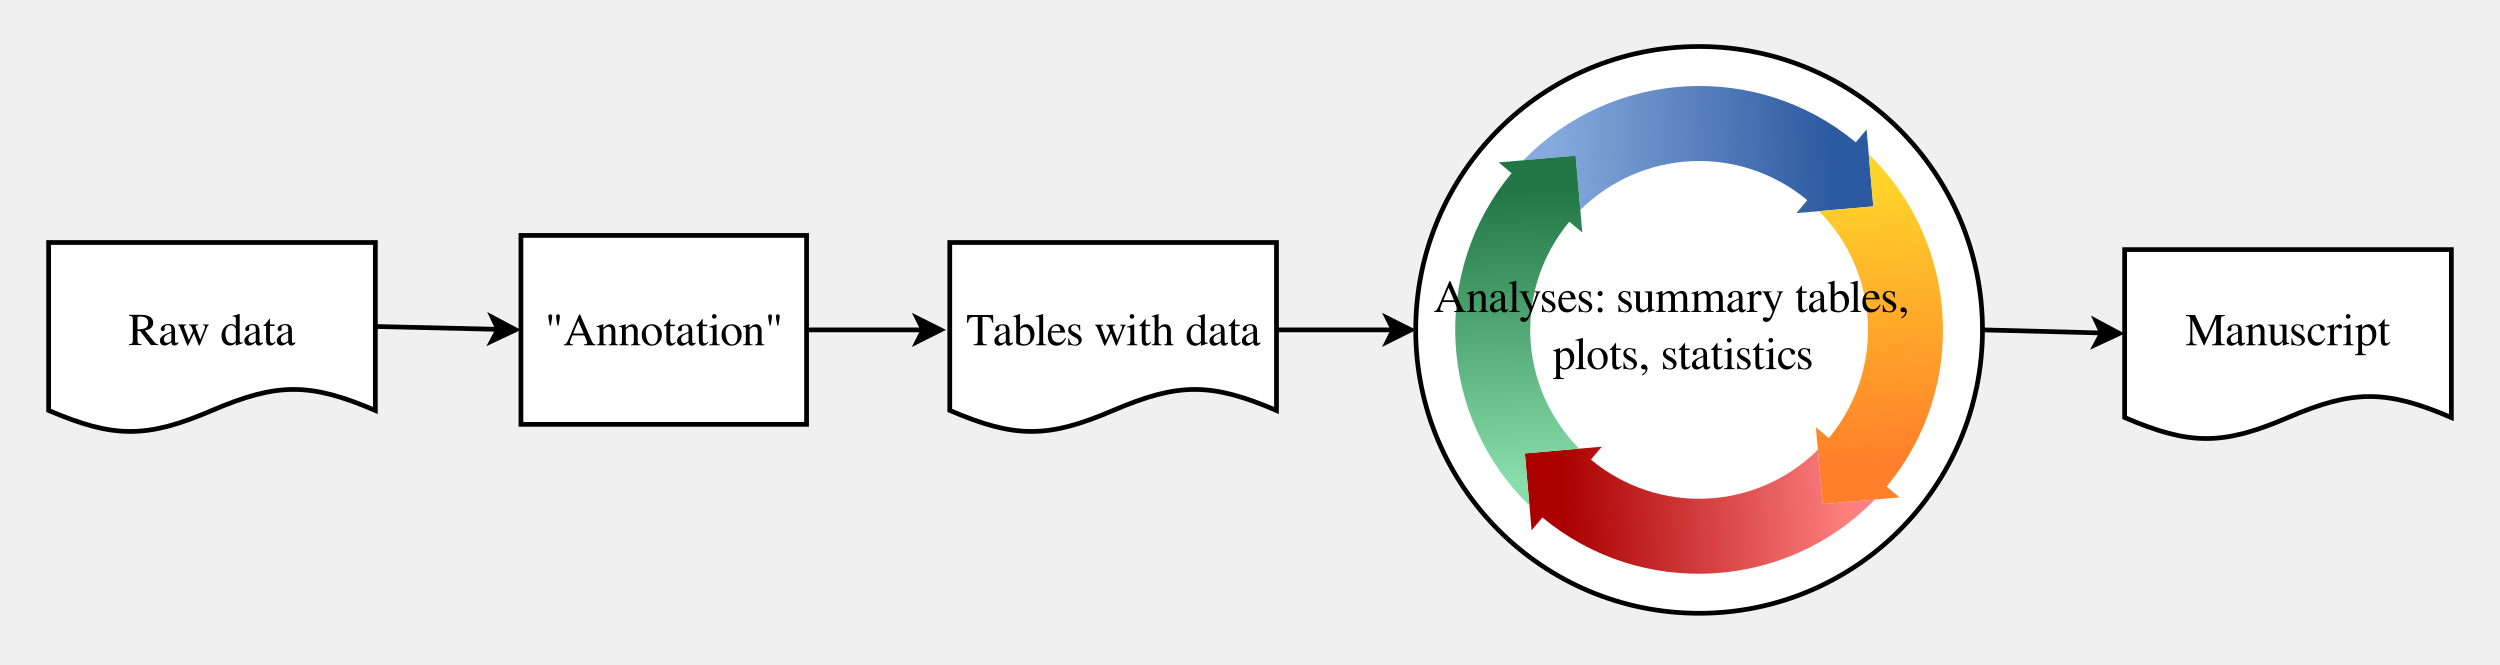
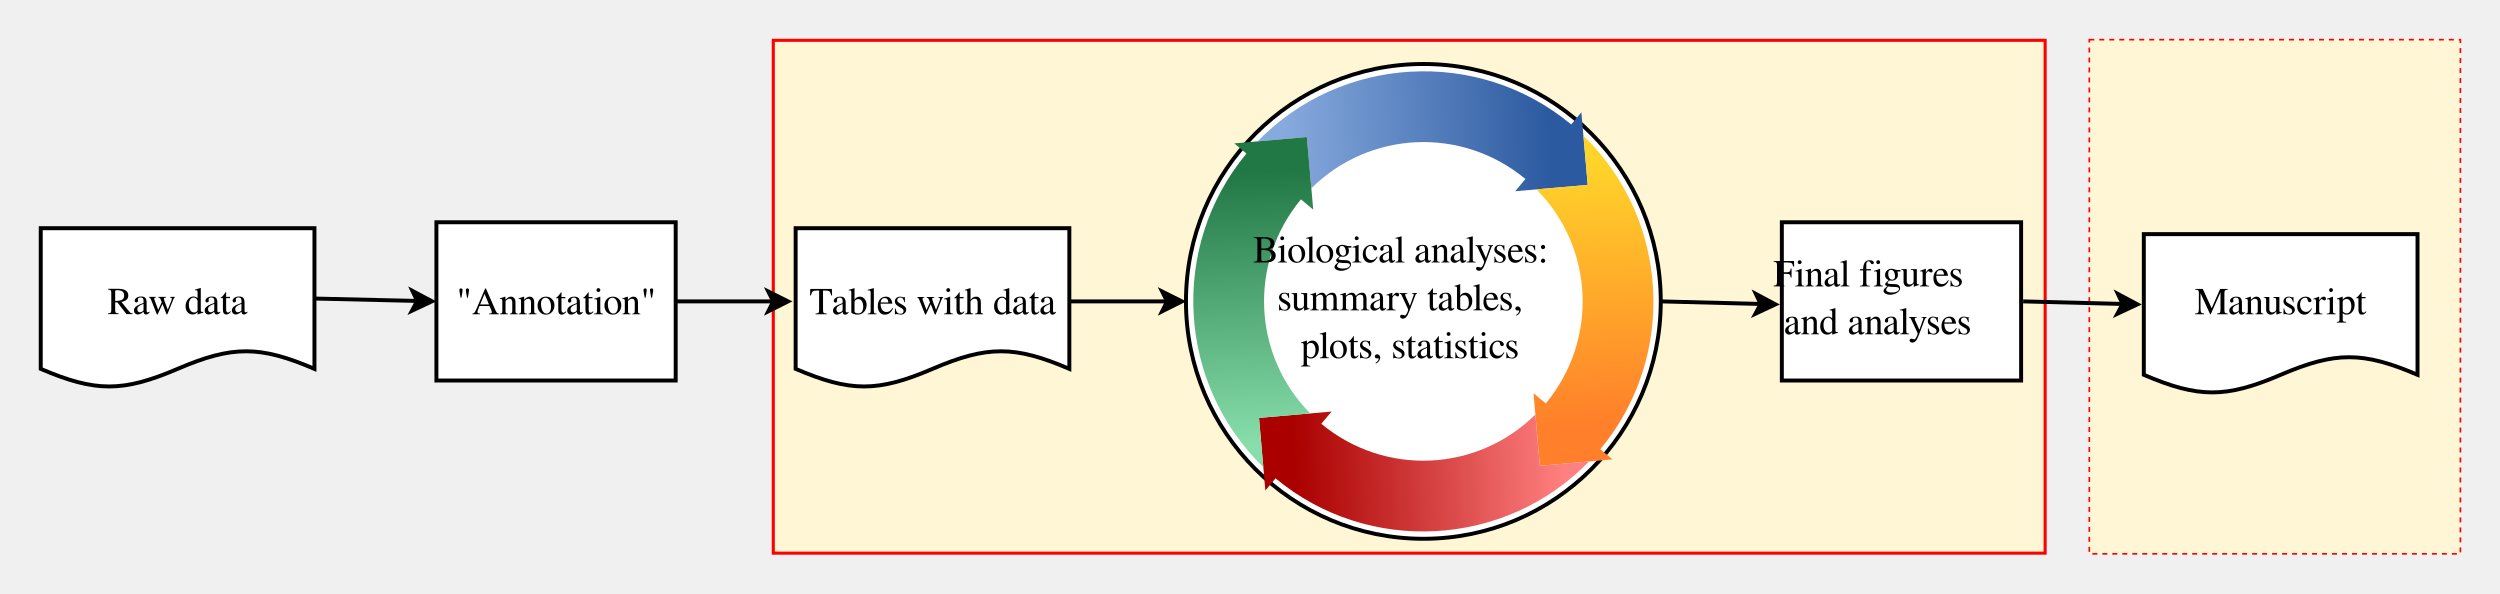
- <svg xmlns="http://www.w3.org/2000/svg" xmlns:xlink="http://www.w3.org/1999/xlink" width="54.025cm" height="14.35cm" viewBox="117 119 1058.628 268.233" version="1.1" id="svg2070">
+ <svg xmlns="http://www.w3.org/2000/svg" xmlns:xlink="http://www.w3.org/1999/xlink" width="64.49cm" height="15.309cm" viewBox="117 119 1263.701 286.152" version="1.1" id="svg2070">
  <defs id="defs2074">
    <linearGradient id="linearGradient2324">
      <stop style="stop-color:#217844;stop-opacity:1" offset="0" id="stop2320" />
      <stop style="stop-color:#87deaa;stop-opacity:1" offset="1" id="stop2322" />
    </linearGradient>
    <linearGradient id="linearGradient2316">
      <stop style="stop-color:#aa0000;stop-opacity:1" offset="0" id="stop2312" />
      <stop style="stop-color:#ff8080;stop-opacity:1" offset="1" id="stop2314" />
    </linearGradient>
    <linearGradient id="linearGradient2300">
      <stop style="stop-color:#ffd42a;stop-opacity:1;" offset="0" id="stop2296" />
      <stop style="stop-color:#ff7f2a;stop-opacity:1" offset="1" id="stop2298" />
    </linearGradient>
    <linearGradient id="linearGradient2292">
      <stop style="stop-color:#87aade;stop-opacity:1" offset="0" id="stop2288" />
      <stop style="stop-color:#2c5aa0;stop-opacity:1" offset="1" id="stop2290" />
    </linearGradient>
    <linearGradient xlink:href="#linearGradient2292" id="linearGradient2294" x1="1185.494" y1="235.327" x2="1352.954" y2="78.559" gradientUnits="userSpaceOnUse" />
    <linearGradient xlink:href="#linearGradient2300" id="linearGradient2302" x1="1364.866" y1="79.381" x2="1520.647" y2="246.961" gradientUnits="userSpaceOnUse" />
    <linearGradient xlink:href="#linearGradient2316" id="linearGradient2318" x1="1350.481" y1="418.95" x2="1520.258" y2="259.864" gradientUnits="userSpaceOnUse" />
    <linearGradient xlink:href="#linearGradient2324" id="linearGradient2326" x1="1180.472" y1="245.141" x2="1340.113" y2="417.355" gradientUnits="userSpaceOnUse" />
  </defs>
-   <g id="g2037" transform="translate(17.59524,12.21381)">
+   <rect y="132.128" x="1173.105" height="259.897" width="187.581" id="rect2373" style="opacity:1;fill:#fff6d5;fill-opacity:1;fill-rule:nonzero;stroke:#ff0000;stroke-width:0.841;stroke-linejoin:miter;stroke-miterlimit:4;stroke-dasharray:2.524, 2.524;stroke-dashoffset:0;stroke-opacity:1" />
+   <rect style="opacity:1;fill:#fff6d5;fill-opacity:1;fill-rule:nonzero;stroke:#ff0000;stroke-width:1.555;stroke-linejoin:miter;stroke-miterlimit:4;stroke-dasharray:none;stroke-dashoffset:0;stroke-opacity:1" id="rect2338" width="642.887" height="259.229" x="507.885" y="132.462" />
+   <g id="g2037" transform="translate(17.59524,24.43069)">
    <line id="line2033" y2="239.772" x2="310.267" y1="238.556" x1="258.35" style="fill:none;stroke:#000000;stroke-width:2;stroke-opacity:1" />
    <polygon id="polygon2035" points="317.765,239.948 307.65,244.712 310.267,239.772 307.884,234.715 " style="fill:#000000;fill-opacity:1;fill-rule:evenodd;stroke:#000000;stroke-width:2;stroke-opacity:1" />
  </g>
-   <g id="g2043" transform="translate(17.59524,12.21381)">
+   <g id="g2043" transform="translate(17.59524,24.43069)">
    <line id="line2039" y2="240" x2="490.264" y1="240" x1="440.95" style="fill:none;stroke:#000000;stroke-width:2;stroke-opacity:1" />
    <polygon id="polygon2041" points="497.764,240 487.764,245 490.264,240 487.764,235 " style="fill:#000000;fill-opacity:1;fill-rule:evenodd;stroke:#000000;stroke-width:2;stroke-opacity:1" />
  </g>
-   <g id="g2067" transform="translate(216.6829,12.21381)">
+   <g id="g2067" transform="translate(216.6829,24.43069)">
    <line id="line2063" y2="241.303" x2="790.267" y1="240" x1="740" style="fill:none;stroke:#000000;stroke-width:2;stroke-opacity:1" />
    <polygon id="polygon2065" points="787.638,246.237 790.267,241.303 787.898,236.24 797.765,241.498 " style="fill:#000000;fill-opacity:1;fill-rule:evenodd;stroke:#000000;stroke-width:2;stroke-opacity:1" />
  </g>
-   <g id="g2208" transform="translate(17.59524,12.21381)">
+   <g id="g2208" transform="translate(17.59524,24.43069)">
    <rect id="rect2025" ry="0" rx="0" height="80" width="120.95" y="200" x="320" style="fill:#ffffff;fill-opacity:1;stroke:#000000;stroke-width:2;stroke-opacity:1" />
    <text id="text2152" y="246.513" x="330.18" style="font-style:normal;font-variant:normal;font-weight:normal;font-stretch:normal;font-size:33.181px;line-height:125%;font-family:FreeSerif;-inkscape-font-specification:FreeSerif;letter-spacing:0px;word-spacing:0px;fill:#000000;fill-opacity:1;stroke:none;stroke-width:0.518px;stroke-linecap:butt;stroke-linejoin:miter;stroke-opacity:1" xml:space="preserve">
      <tspan style="font-size:19.356px;stroke-width:0.518px" y="246.513" x="330.18" id="tspan2150">"Annotation"</tspan>
    </text>
  </g>
-   <g id="g2213" transform="translate(17.59524,12.21381)">
+   <g id="g2213" transform="translate(17.59524,24.43069)">
    <path id="path2015" d="m 120,203 h 138.35 v 71.111 c -27.67,-11.852 -41.505,-11.852 -69.175,0 -27.67,11.852 -41.505,11.852 -69.175,0 z" style="fill:#ffffff;fill-opacity:1;fill-rule:evenodd;stroke:#000000;stroke-width:2;stroke-opacity:1" />
    <text xml:space="preserve" style="font-style:normal;font-variant:normal;font-weight:normal;font-stretch:normal;font-size:33.181px;line-height:125%;font-family:FreeSerif;-inkscape-font-specification:FreeSerif;letter-spacing:0px;word-spacing:0px;fill:#000000;fill-opacity:1;stroke:none;stroke-width:0.518px;stroke-linecap:butt;stroke-linejoin:miter;stroke-opacity:1" x="153.718" y="246.436" id="text2156">
      <tspan id="tspan2154" x="153.718" y="246.436" style="font-size:19.356px;stroke-width:0.518px">Raw data</tspan>
    </text>
  </g>
-   <g id="g2203" transform="translate(17.59524,12.21381)">
+   <g id="g2203" transform="translate(17.59524,24.43069)">
    <g transform="translate(381.5847)" id="g2125">
      <path id="path2117" d="m 120,203 h 138.35 v 71.111 c -27.67,-11.852 -41.505,-11.852 -69.175,0 -27.67,11.852 -41.505,11.852 -69.175,0 z" style="fill:#ffffff;fill-opacity:1;fill-rule:evenodd;stroke:#000000;stroke-width:2;stroke-opacity:1" />
    </g>
    <text xml:space="preserve" style="font-style:normal;font-variant:normal;font-weight:normal;font-stretch:normal;font-size:33.181px;line-height:125%;font-family:FreeSerif;-inkscape-font-specification:FreeSerif;letter-spacing:0px;word-spacing:0px;fill:#000000;fill-opacity:1;stroke:none;stroke-width:0.518px;stroke-linecap:butt;stroke-linejoin:miter;stroke-opacity:1" x="508.575" y="246.513" id="text2160">
      <tspan id="tspan2158" x="508.575" y="246.513" style="font-size:19.356px;stroke-width:0.518px">Tables with data</tspan>
    </text>
  </g>
-   <circle style="fill:#ffffff;fill-opacity:1;stroke:#000000;stroke-width:2;stroke-opacity:1" cx="836.483" cy="252.214" id="ellipse2045" r="120" />
-   <g id="g2332" transform="rotate(40.28534,812.6389,272.0404)">
+   <circle style="fill:#ffffff;fill-opacity:1;stroke:#000000;stroke-width:2;stroke-opacity:1" cx="836.483" cy="264.431" id="ellipse2045" r="120" />
+   <g id="g2332" transform="matrix(0.8590285,0.7281314,-0.7281314,0.8590285,309.6334,-538.641)">
    <path id="path2217" transform="matrix(0.5184573,0,0,0.5184573,117,113.1309)" d="m 1350.603,34.262 0.068,13.727 c -104.749,1.003 -190.762,83.372 -197.613,186.676 l 30.088,-30.393 31.652,31.334 c 6.147,-70.389 64.319,-125.166 136.182,-125.98 l 0.07,13.84 44.377,-44.826 z" style="color:#000000;font-style:normal;font-variant:normal;font-weight:normal;font-stretch:normal;font-size:medium;line-height:normal;font-family:sans-serif;font-variant-ligatures:normal;font-variant-position:normal;font-variant-caps:normal;font-variant-numeric:normal;font-variant-alternates:normal;font-feature-settings:normal;text-indent:0;text-align:start;text-decoration:none;text-decoration-line:none;text-decoration-style:solid;text-decoration-color:#000000;letter-spacing:normal;word-spacing:normal;text-transform:none;writing-mode:lr-tb;direction:ltr;text-orientation:mixed;dominant-baseline:auto;baseline-shift:baseline;text-anchor:start;white-space:normal;shape-padding:0;clip-rule:nonzero;display:inline;overflow:visible;visibility:visible;opacity:1;isolation:auto;mix-blend-mode:normal;color-interpolation:sRGB;color-interpolation-filters:linearRGB;solid-color:#000000;solid-opacity:1;vector-effect:none;fill:url(#linearGradient2294);fill-opacity:1;fill-rule:nonzero;stroke:none;stroke-width:61.645;stroke-linecap:butt;stroke-linejoin:miter;stroke-miterlimit:4;stroke-dasharray:none;stroke-dashoffset:0;stroke-opacity:1;color-rendering:auto;image-rendering:auto;shape-rendering:auto;text-rendering:auto;enable-background:accumulate" />
    <path id="path2241" transform="matrix(0.5184573,0,0,0.5184573,117,113.1309)" d="m 1365.035,48.551 30.392,30.088 -31.334,31.652 c 70.389,6.147 125.165,64.319 125.98,136.182 l -13.84,0.07 44.826,44.377 44.377,-44.824 -13.727,0.068 C 1550.708,141.415 1468.339,55.402 1365.035,48.551 Z" style="color:#000000;font-style:normal;font-variant:normal;font-weight:normal;font-stretch:normal;font-size:medium;line-height:normal;font-family:sans-serif;font-variant-ligatures:normal;font-variant-position:normal;font-variant-caps:normal;font-variant-numeric:normal;font-variant-alternates:normal;font-feature-settings:normal;text-indent:0;text-align:start;text-decoration:none;text-decoration-line:none;text-decoration-style:solid;text-decoration-color:#000000;letter-spacing:normal;word-spacing:normal;text-transform:none;writing-mode:lr-tb;direction:ltr;text-orientation:mixed;dominant-baseline:auto;baseline-shift:baseline;text-anchor:start;white-space:normal;shape-padding:0;clip-rule:nonzero;display:inline;overflow:visible;visibility:visible;opacity:1;isolation:auto;mix-blend-mode:normal;color-interpolation:sRGB;color-interpolation-filters:linearRGB;solid-color:#000000;solid-opacity:1;vector-effect:none;fill:url(#linearGradient2302);fill-opacity:1;fill-rule:nonzero;stroke:none;stroke-width:61.645;stroke-linecap:butt;stroke-linejoin:miter;stroke-miterlimit:4;stroke-dasharray:none;stroke-dashoffset:0;stroke-opacity:1;color-rendering:auto;image-rendering:auto;shape-rendering:auto;text-rendering:auto;enable-background:accumulate" />
    <path id="path2243" transform="matrix(0.5184573,0,0,0.5184573,117,113.1309)" d="m 1489.408,259.586 c -6.147,70.389 -64.319,125.166 -136.182,125.98 l -0.07,-13.84 -44.377,44.826 44.824,44.377 -0.068,-13.727 c 104.749,-1.003 190.762,-83.372 197.613,-186.676 l -30.088,30.393 z" style="color:#000000;font-style:normal;font-variant:normal;font-weight:normal;font-stretch:normal;font-size:medium;line-height:normal;font-family:sans-serif;font-variant-ligatures:normal;font-variant-position:normal;font-variant-caps:normal;font-variant-numeric:normal;font-variant-alternates:normal;font-feature-settings:normal;text-indent:0;text-align:start;text-decoration:none;text-decoration-line:none;text-decoration-style:solid;text-decoration-color:#000000;letter-spacing:normal;word-spacing:normal;text-transform:none;writing-mode:lr-tb;direction:ltr;text-orientation:mixed;dominant-baseline:auto;baseline-shift:baseline;text-anchor:start;white-space:normal;shape-padding:0;clip-rule:nonzero;display:inline;overflow:visible;visibility:visible;opacity:1;isolation:auto;mix-blend-mode:normal;color-interpolation:sRGB;color-interpolation-filters:linearRGB;solid-color:#000000;solid-opacity:1;vector-effect:none;fill:url(#linearGradient2318);fill-opacity:1;fill-rule:nonzero;stroke:none;stroke-width:61.645;stroke-linecap:butt;stroke-linejoin:miter;stroke-miterlimit:4;stroke-dasharray:none;stroke-dashoffset:0;stroke-opacity:1;color-rendering:auto;image-rendering:auto;shape-rendering:auto;text-rendering:auto;enable-background:accumulate" />
    <path id="path2245" transform="matrix(0.5184573,0,0,0.5184573,117,113.1309)" d="m 1183.147,204.271 -44.377,44.824 13.727,-0.068 c 1.003,104.749 83.372,190.762 186.676,197.613 l -30.393,-30.088 31.334,-31.65 c -70.389,-6.147 -125.165,-64.321 -125.981,-136.184 l 13.84,-0.07 z" style="color:#000000;font-style:normal;font-variant:normal;font-weight:normal;font-stretch:normal;font-size:medium;line-height:normal;font-family:sans-serif;font-variant-ligatures:normal;font-variant-position:normal;font-variant-caps:normal;font-variant-numeric:normal;font-variant-alternates:normal;font-feature-settings:normal;text-indent:0;text-align:start;text-decoration:none;text-decoration-line:none;text-decoration-style:solid;text-decoration-color:#000000;letter-spacing:normal;word-spacing:normal;text-transform:none;writing-mode:lr-tb;direction:ltr;text-orientation:mixed;dominant-baseline:auto;baseline-shift:baseline;text-anchor:start;white-space:normal;shape-padding:0;clip-rule:nonzero;display:inline;overflow:visible;visibility:visible;opacity:1;isolation:auto;mix-blend-mode:normal;color-interpolation:sRGB;color-interpolation-filters:linearRGB;solid-color:#000000;solid-opacity:1;vector-effect:none;fill:url(#linearGradient2326);fill-opacity:1;fill-rule:nonzero;stroke:none;stroke-width:61.645;stroke-linecap:butt;stroke-linejoin:miter;stroke-miterlimit:4;stroke-dasharray:none;stroke-dashoffset:0;stroke-opacity:1;color-rendering:auto;image-rendering:auto;shape-rendering:auto;text-rendering:auto;enable-background:accumulate" />
  </g>
-   <text xml:space="preserve" style="font-style:normal;font-variant:normal;font-weight:normal;font-stretch:normal;font-size:19.356px;line-height:125%;font-family:FreeSerif;-inkscape-font-specification:FreeSerif;text-align:center;letter-spacing:0px;word-spacing:0px;text-anchor:middle;fill:#000000;fill-opacity:1;stroke:none;stroke-width:0.518px;stroke-linecap:butt;stroke-linejoin:miter;stroke-opacity:1" x="836.87" y="244.626" id="text2170">
-     <tspan x="836.87" y="244.626" style="text-align:center;text-anchor:middle;stroke-width:0.518px" id="tspan2172">Analyses: summary tables,</tspan>
-     <tspan x="836.87" y="268.821" style="text-align:center;text-anchor:middle;stroke-width:0.518px" id="tspan2176">plots, statistics</tspan>
+   <text xml:space="preserve" style="font-style:normal;font-variant:normal;font-weight:normal;font-stretch:normal;font-size:19.356px;line-height:125%;font-family:FreeSerif;-inkscape-font-specification:FreeSerif;text-align:center;letter-spacing:0px;word-spacing:0px;text-anchor:middle;fill:#000000;fill-opacity:1;stroke:none;stroke-width:0.518px;stroke-linecap:butt;stroke-linejoin:miter;stroke-opacity:1" x="836.899" y="244.746" id="text2170">
+     <tspan x="836.899" y="244.746" style="text-align:center;text-anchor:middle;stroke-width:0.518px" id="tspan2172">Biological analyses:</tspan>
+     <tspan x="836.899" y="268.941" style="text-align:center;text-anchor:middle;stroke-width:0.518px" id="tspan2375">summary tables,</tspan>
+     <tspan x="836.899" y="293.135" style="text-align:center;text-anchor:middle;stroke-width:0.518px" id="tspan2176">plots, statistics</tspan>
  </text>
-   <g id="g2191" transform="translate(30.03821,12.21381)">
+   <g id="g2191" transform="translate(214.0147,24.43069)">
    <path id="path2053" d="m 986.645,206 h 138.35 v 71.111 c -27.67,-11.852 -41.505,-11.852 -69.175,0 -27.67,11.852 -41.505,11.852 -69.175,0 z" style="fill:#ffffff;fill-opacity:1;fill-rule:evenodd;stroke:#000000;stroke-width:2;stroke-opacity:1" />
    <text id="text2180" y="246.513" x="1012.296" style="font-style:normal;font-variant:normal;font-weight:normal;font-stretch:normal;font-size:33.181px;line-height:125%;font-family:FreeSerif;-inkscape-font-specification:FreeSerif;letter-spacing:0px;word-spacing:0px;fill:#000000;fill-opacity:1;stroke:none;stroke-width:0.518px;stroke-linecap:butt;stroke-linejoin:miter;stroke-opacity:1" xml:space="preserve">
      <tspan style="font-size:19.356px;stroke-width:0.518px" y="246.513" x="1012.296" id="tspan2178">Manuscript</tspan>
    </text>
  </g>
-   <g id="g2186" transform="translate(216.6829,12.21381)">
+   <g id="g2186" transform="translate(216.6829,24.43069)">
    <line style="fill:none;stroke:#000000;stroke-width:2;stroke-opacity:1" x1="440.95" y1="240" x2="490.264" y2="240" id="line2182" />
    <polygon style="fill:#000000;fill-opacity:1;fill-rule:evenodd;stroke:#000000;stroke-width:2;stroke-opacity:1" points="497.764,240 487.764,245 490.264,240 487.764,235 " id="polygon2184" />
  </g>
+   <g id="g2365" transform="translate(-1.1287044e-6,12.21687)">
+     <g id="g2346" transform="translate(697.6832,12.21381)">
+       <rect id="rect2340" ry="0" rx="0" height="80" width="120.95" y="200" x="320" style="fill:#ffffff;fill-opacity:1;stroke:#000000;stroke-width:2;stroke-opacity:1" />
+     </g>
+     <text xml:space="preserve" style="font-style:normal;font-variant:normal;font-weight:normal;font-stretch:normal;font-size:19.356px;line-height:125%;font-family:FreeSerif;-inkscape-font-specification:FreeSerif;text-align:center;letter-spacing:0px;word-spacing:0px;text-anchor:middle;fill:#000000;fill-opacity:1;stroke:none;stroke-width:0.518px;stroke-linecap:butt;stroke-linejoin:miter;stroke-opacity:1" x="1078.257" y="244.626" id="text2354">
+       <tspan x="1078.257" y="244.626" style="text-align:center;text-anchor:middle;stroke-width:0.518px" id="tspan2352">Final figures</tspan>
+       <tspan id="tspan2358" x="1078.257" y="268.821" style="text-align:center;text-anchor:middle;stroke-width:0.518px">and analyses</tspan>
+     </text>
+   </g>
+   <g transform="translate(399.6591,24.43069)" id="g2371">
+     <line style="fill:none;stroke:#000000;stroke-width:2;stroke-opacity:1" x1="740" y1="240" x2="790.267" y2="241.303" id="line2367" />
+     <polygon style="fill:#000000;fill-opacity:1;fill-rule:evenodd;stroke:#000000;stroke-width:2;stroke-opacity:1" points="790.267,241.303 787.898,236.24 797.765,241.498 787.638,246.237 " id="polygon2369" />
+   </g>
</svg>
